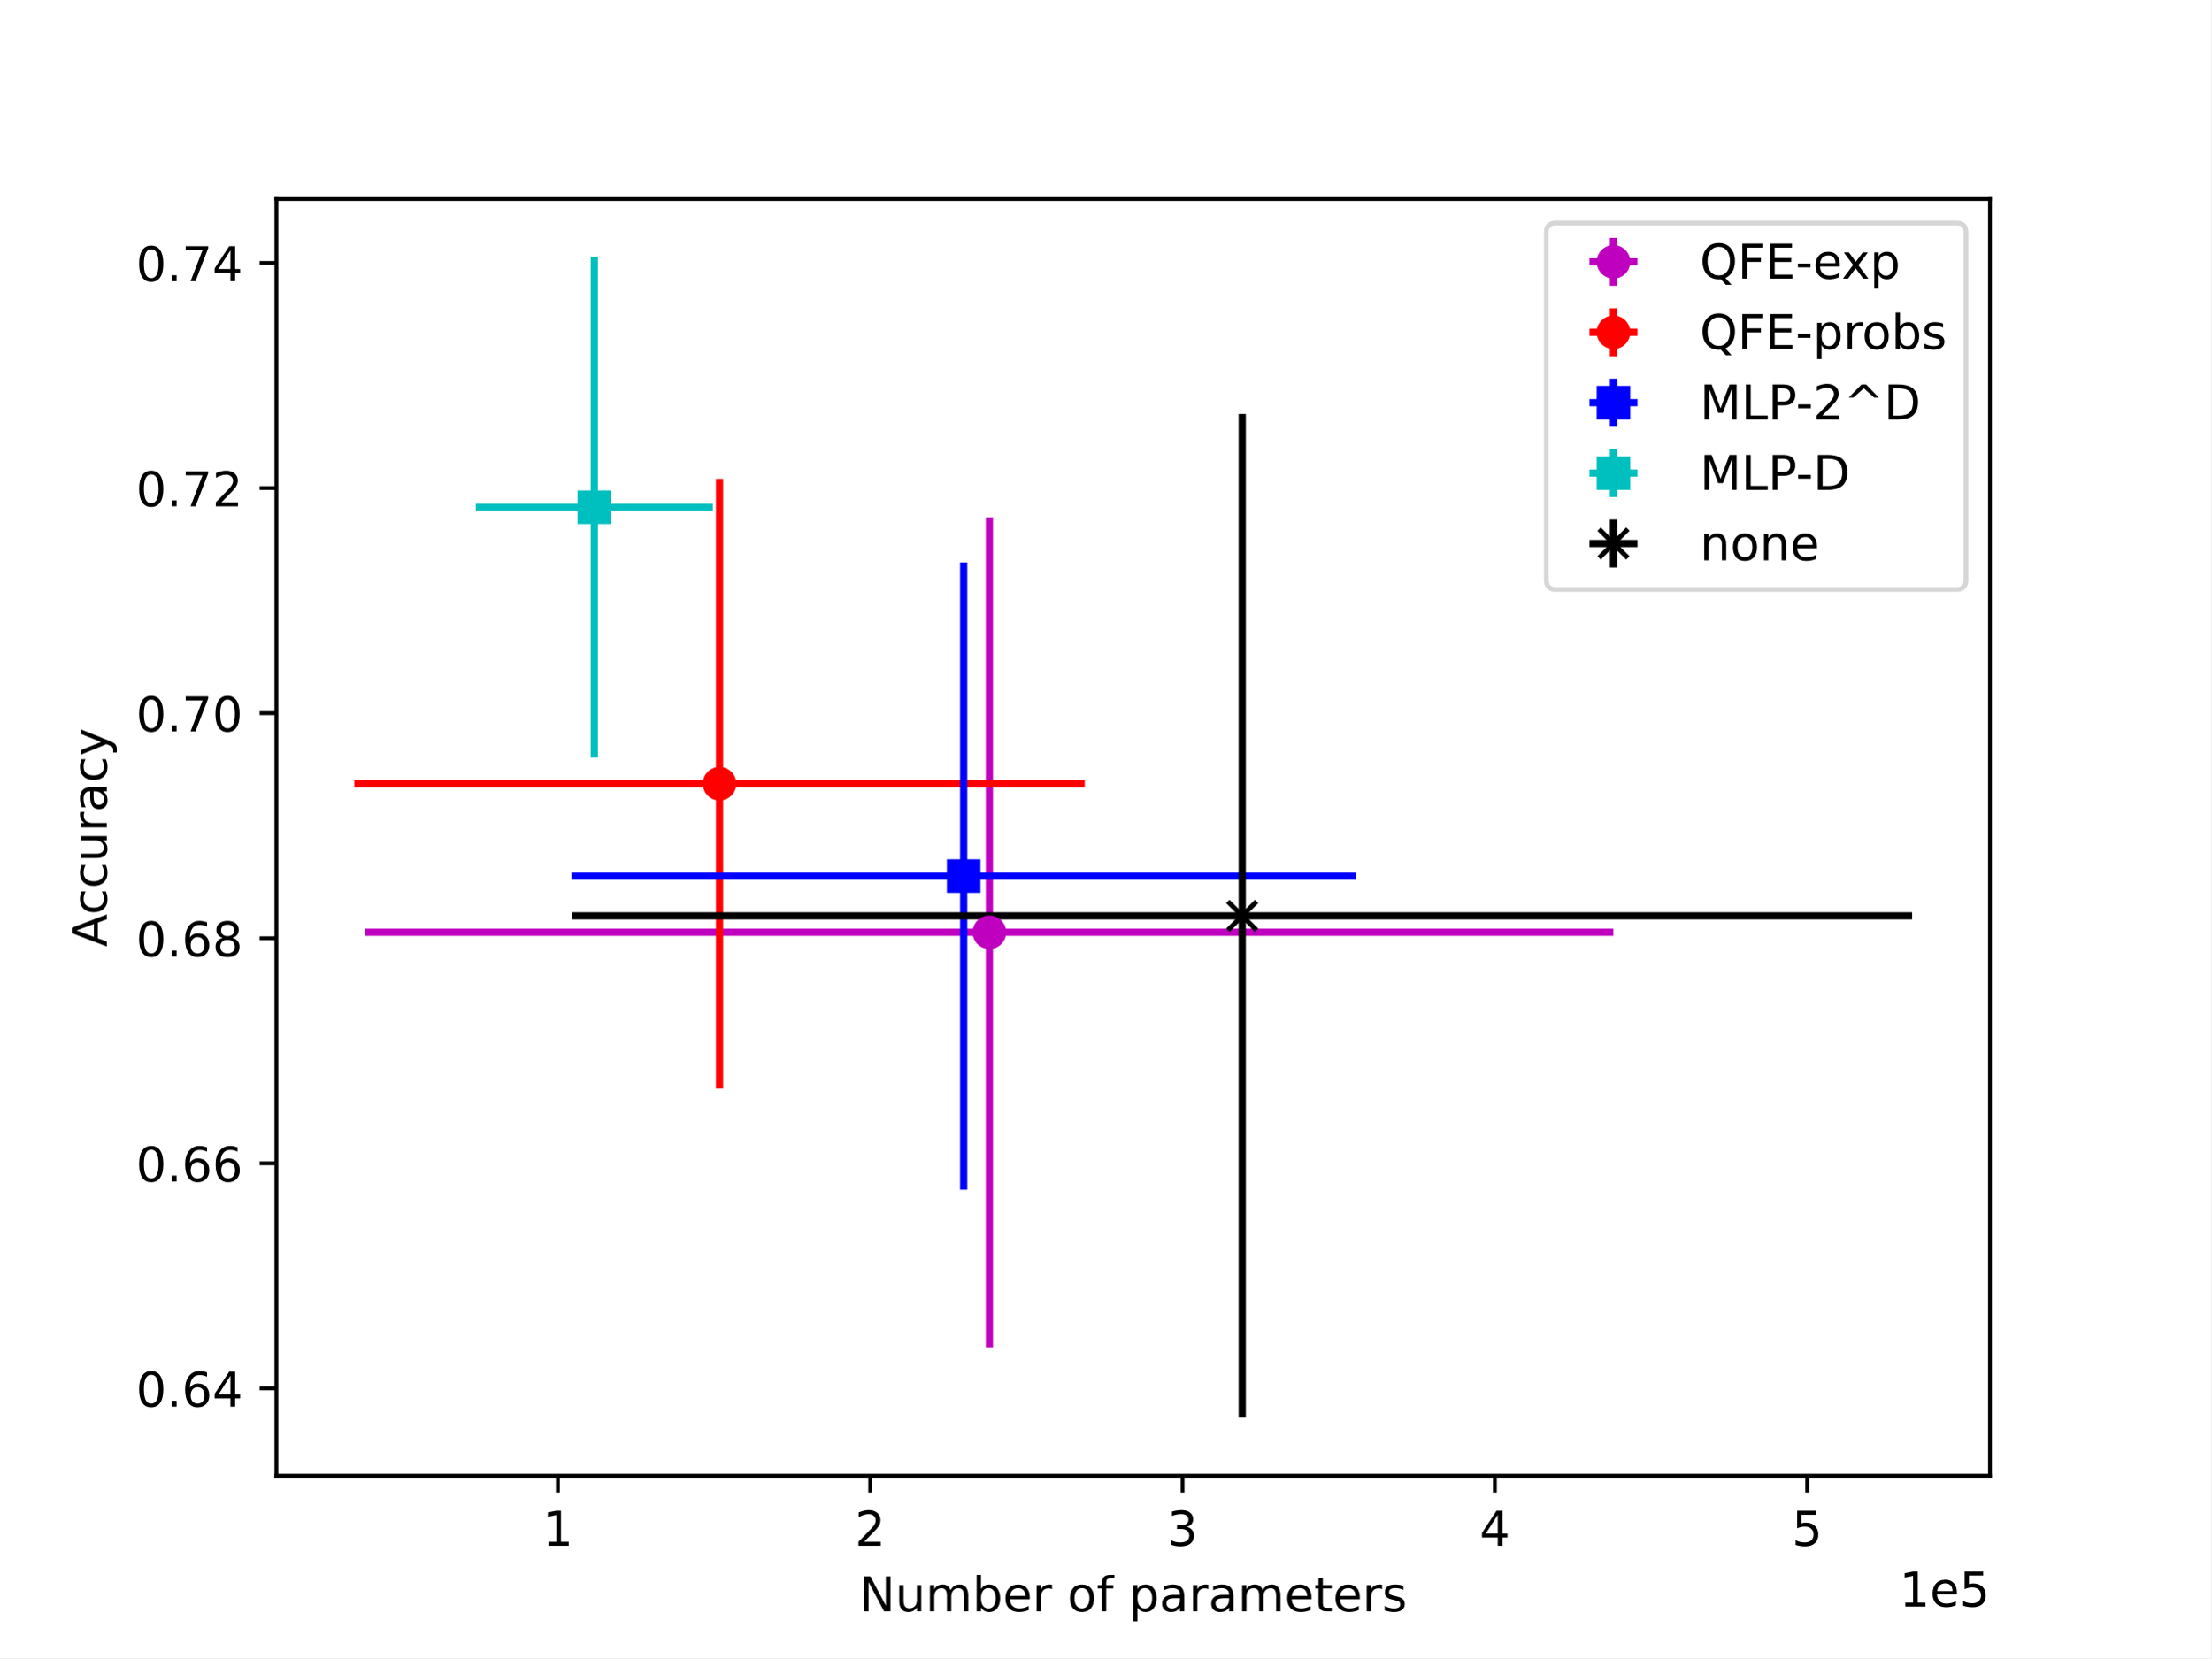
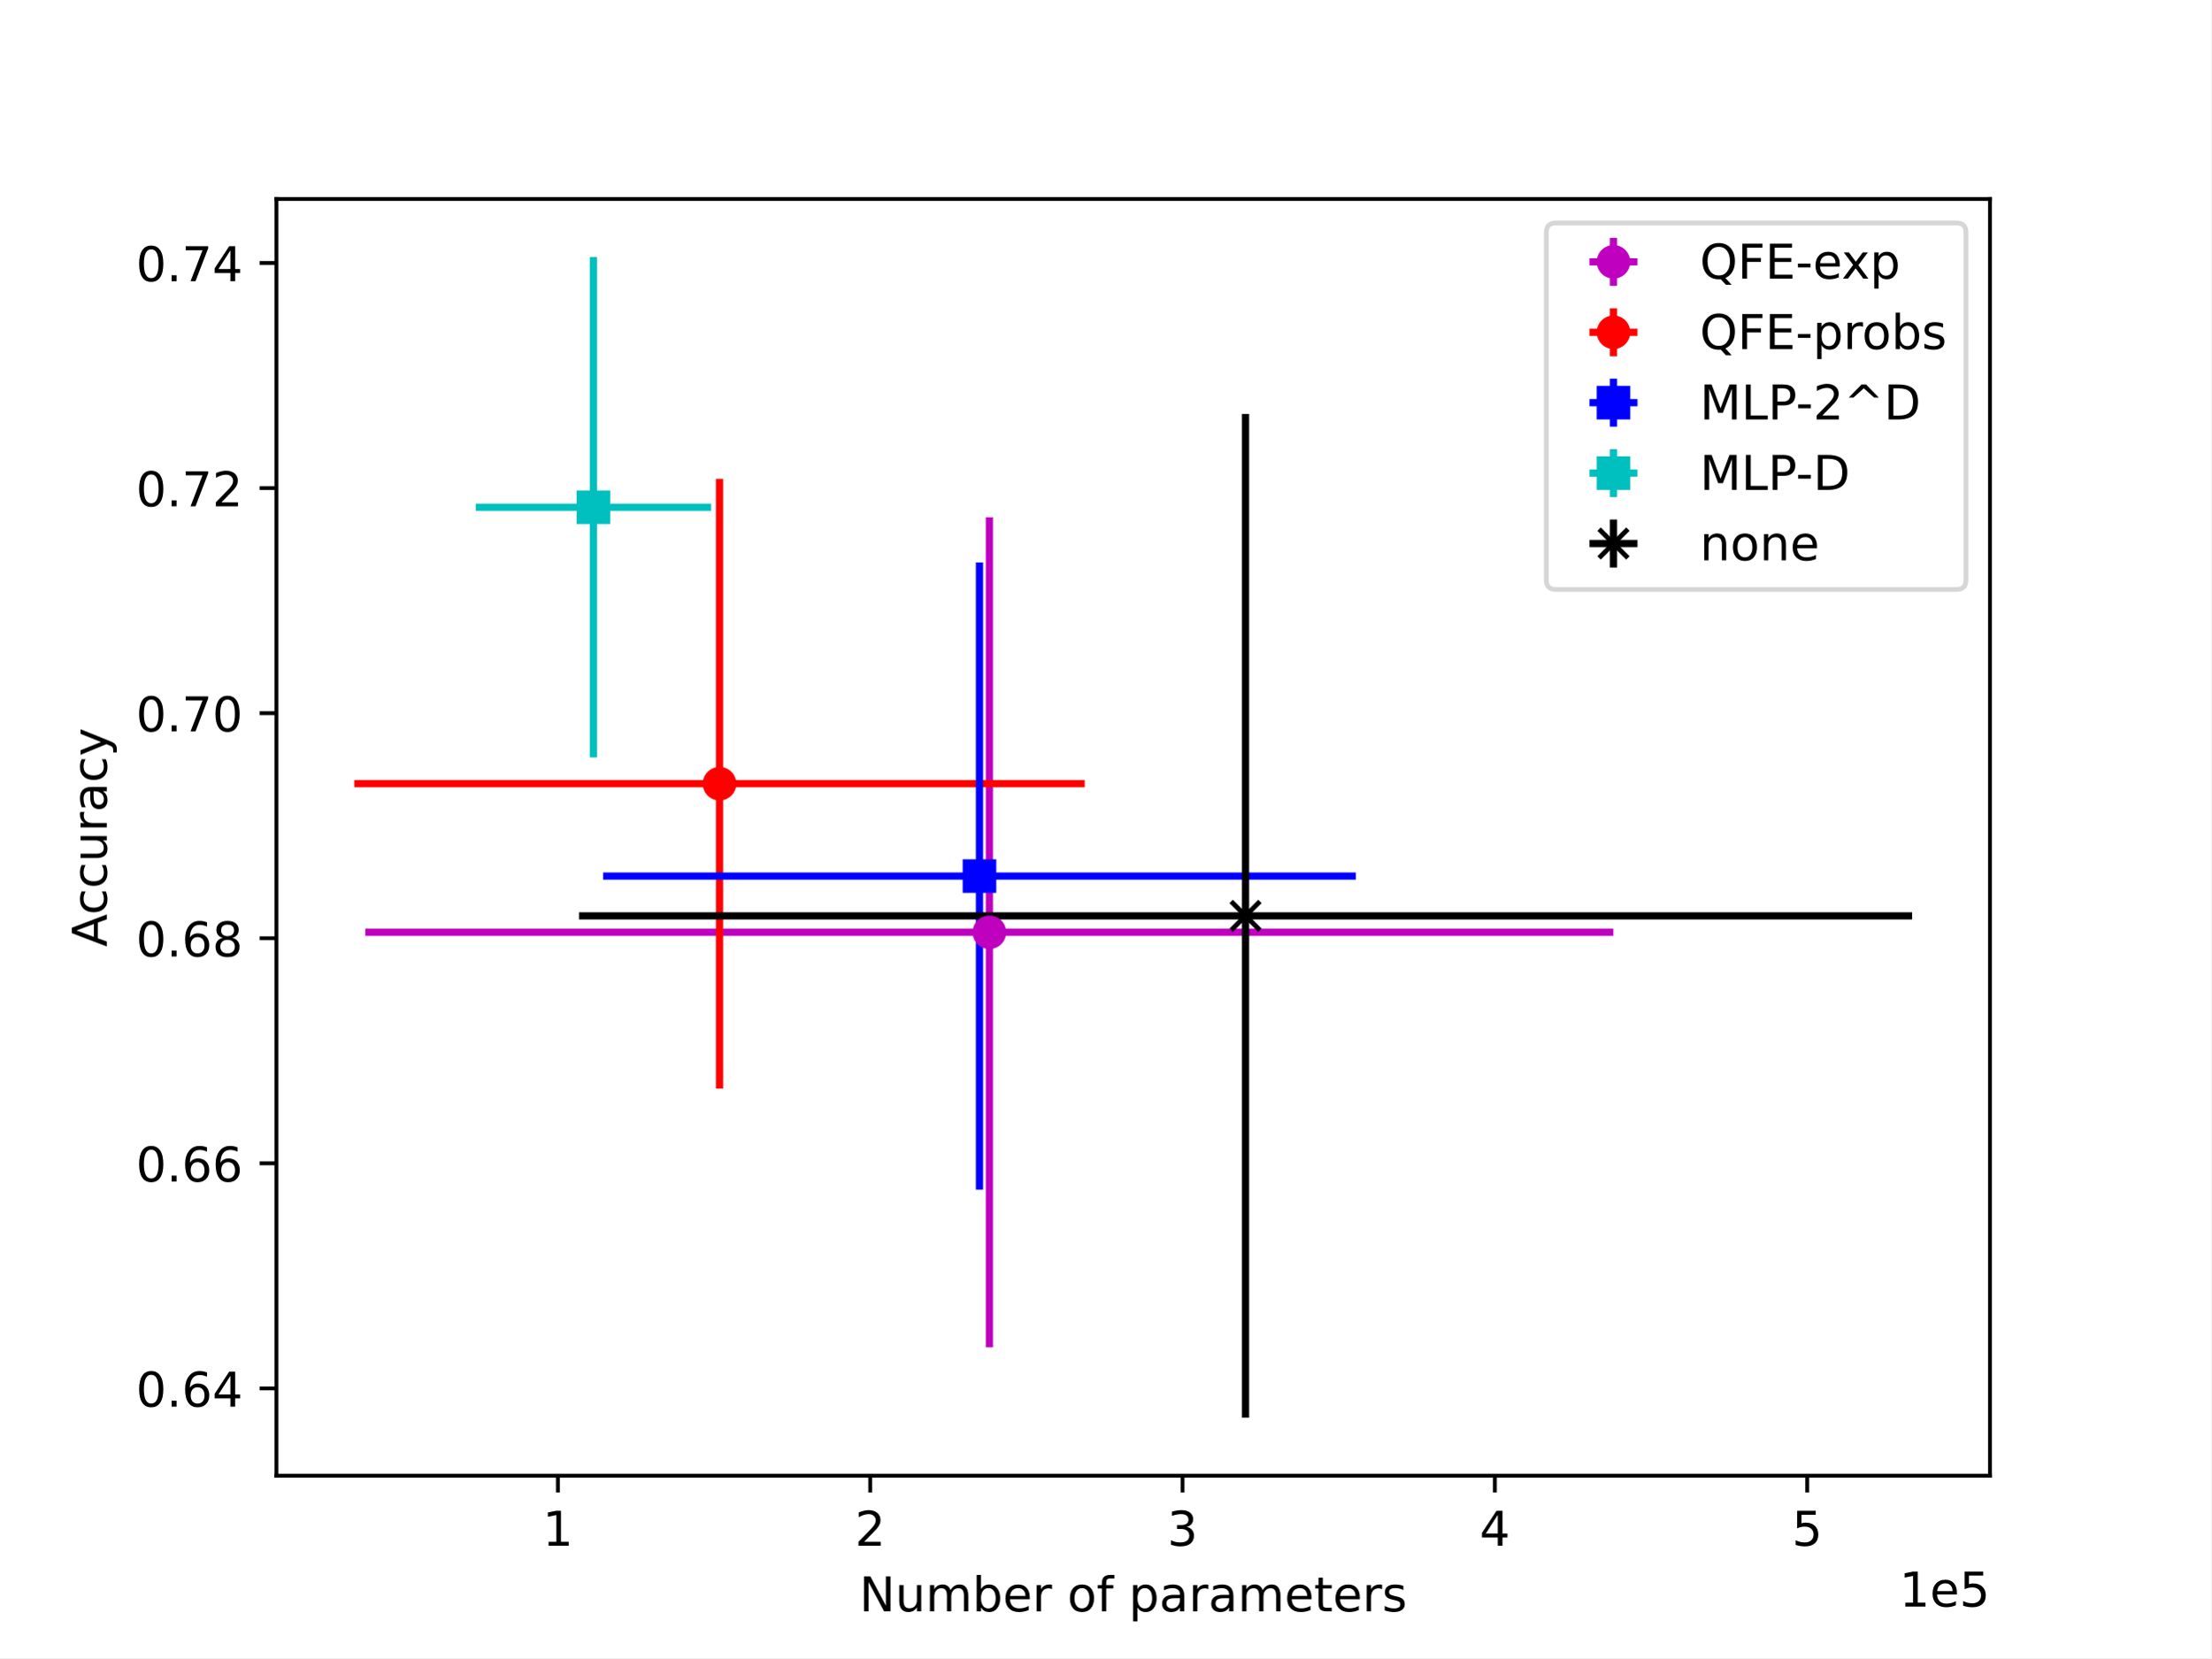
<svg xmlns="http://www.w3.org/2000/svg" xmlns:xlink="http://www.w3.org/1999/xlink" width="460.8pt" height="345.6pt" viewBox="0 0 460.8 345.6" version="1.1">
  <defs>
    <style type="text/css">*{stroke-linejoin: round; stroke-linecap: butt}</style>
  </defs>
  <g id="figure_1">
    <g id="patch_1">
      <path d="M 0 345.6  L 460.8 345.6  L 460.8 0  L 0 0  z " style="fill: #ffffff" />
    </g>
    <g id="axes_1">
      <g id="patch_2">
        <path d="M 57.6 307.584  L 414.72 307.584  L 414.72 41.472  L 57.6 41.472  z " style="fill: #ffffff" />
      </g>
      <g id="matplotlib.axis_1">
        <g id="xtick_1">
          <g id="line2d_1">
            <defs>
-               <path id="m4703f2e3be" d="M 0 0  L 0 3.5  " style="stroke: #000000; stroke-width: 0.8" />
-             </defs>
-             <g>
-               <use xlink:href="#m4703f2e3be" x="116.259" y="307.584" style="stroke: #000000; stroke-width: 0.8" />
+               <path id="m42ebc5bf3b" d="M 0 0  L 0 3.5  " style="stroke: #000000; stroke-width: 0.8" />
+             </defs>
+             <g>
+               <use xlink:href="#m42ebc5bf3b" x="116.259" y="307.584" style="stroke: #000000; stroke-width: 0.8" />
            </g>
          </g>
          <g id="text_1">
            <g transform="translate(113.0782 322.1824) scale(0.1 -0.1)">
              <defs>
                <path id="DejaVuSans-31" d="M 794 531  L 1825 531  L 1825 4091  L 703 3866  L 703 4441  L 1819 4666  L 2450 4666  L 2450 531  L 3481 531  L 3481 0  L 794 0  L 794 531  z " transform="scale(0.015625)" />
              </defs>
              <use xlink:href="#DejaVuSans-31" />
            </g>
          </g>
        </g>
        <g id="xtick_2">
          <g id="line2d_2">
            <g>
-               <use xlink:href="#m4703f2e3be" x="181.353" y="307.584" style="stroke: #000000; stroke-width: 0.8" />
+               <use xlink:href="#m42ebc5bf3b" x="181.353" y="307.584" style="stroke: #000000; stroke-width: 0.8" />
            </g>
          </g>
          <g id="text_2">
            <g transform="translate(178.1717 322.1824) scale(0.1 -0.1)">
              <defs>
                <path id="DejaVuSans-32" d="M 1228 531  L 3431 531  L 3431 0  L 469 0  L 469 531  Q 828 903 1448 1529  Q 2069 2156 2228 2338  Q 2531 2678 2651 2914  Q 2772 3150 2772 3378  Q 2772 3750 2511 3984  Q 2250 4219 1831 4219  Q 1534 4219 1204 4116  Q 875 4013 500 3803  L 500 4441  Q 881 4594 1212 4672  Q 1544 4750 1819 4750  Q 2544 4750 2975 4387  Q 3406 4025 3406 3419  Q 3406 3131 3298 2873  Q 3191 2616 2906 2266  Q 2828 2175 2409 1742  Q 1991 1309 1228 531  z " transform="scale(0.015625)" />
              </defs>
              <use xlink:href="#DejaVuSans-32" />
            </g>
          </g>
        </g>
        <g id="xtick_3">
          <g id="line2d_3">
            <g>
-               <use xlink:href="#m4703f2e3be" x="246.446" y="307.584" style="stroke: #000000; stroke-width: 0.8" />
+               <use xlink:href="#m42ebc5bf3b" x="246.446" y="307.584" style="stroke: #000000; stroke-width: 0.8" />
            </g>
          </g>
          <g id="text_3">
            <g transform="translate(243.2651 322.1824) scale(0.1 -0.1)">
              <defs>
                <path id="DejaVuSans-33" d="M 2597 2516  Q 3050 2419 3304 2112  Q 3559 1806 3559 1356  Q 3559 666 3084 287  Q 2609 -91 1734 -91  Q 1441 -91 1130 -33  Q 819 25 488 141  L 488 750  Q 750 597 1062 519  Q 1375 441 1716 441  Q 2309 441 2620 675  Q 2931 909 2931 1356  Q 2931 1769 2642 2001  Q 2353 2234 1838 2234  L 1294 2234  L 1294 2753  L 1863 2753  Q 2328 2753 2575 2939  Q 2822 3125 2822 3475  Q 2822 3834 2567 4026  Q 2313 4219 1838 4219  Q 1578 4219 1281 4162  Q 984 4106 628 3988  L 628 4550  Q 988 4650 1302 4700  Q 1616 4750 1894 4750  Q 2613 4750 3031 4423  Q 3450 4097 3450 3541  Q 3450 3153 3228 2886  Q 3006 2619 2597 2516  z " transform="scale(0.015625)" />
              </defs>
              <use xlink:href="#DejaVuSans-33" />
            </g>
          </g>
        </g>
        <g id="xtick_4">
          <g id="line2d_4">
            <g>
-               <use xlink:href="#m4703f2e3be" x="311.54" y="307.584" style="stroke: #000000; stroke-width: 0.8" />
+               <use xlink:href="#m42ebc5bf3b" x="311.54" y="307.584" style="stroke: #000000; stroke-width: 0.8" />
            </g>
          </g>
          <g id="text_4">
            <g transform="translate(308.3586 322.1824) scale(0.1 -0.1)">
              <defs>
                <path id="DejaVuSans-34" d="M 2419 4116  L 825 1625  L 2419 1625  L 2419 4116  z M 2253 4666  L 3047 4666  L 3047 1625  L 3713 1625  L 3713 1100  L 3047 1100  L 3047 0  L 2419 0  L 2419 1100  L 313 1100  L 313 1709  L 2253 4666  z " transform="scale(0.015625)" />
              </defs>
              <use xlink:href="#DejaVuSans-34" />
            </g>
          </g>
        </g>
        <g id="xtick_5">
          <g id="line2d_5">
            <g>
-               <use xlink:href="#m4703f2e3be" x="376.633" y="307.584" style="stroke: #000000; stroke-width: 0.8" />
+               <use xlink:href="#m42ebc5bf3b" x="376.633" y="307.584" style="stroke: #000000; stroke-width: 0.8" />
            </g>
          </g>
          <g id="text_5">
            <g transform="translate(373.4521 322.1824) scale(0.1 -0.1)">
              <defs>
                <path id="DejaVuSans-35" d="M 691 4666  L 3169 4666  L 3169 4134  L 1269 4134  L 1269 2991  Q 1406 3038 1543 3061  Q 1681 3084 1819 3084  Q 2600 3084 3056 2656  Q 3513 2228 3513 1497  Q 3513 744 3044 326  Q 2575 -91 1722 -91  Q 1428 -91 1123 -41  Q 819 9 494 109  L 494 744  Q 775 591 1075 516  Q 1375 441 1709 441  Q 2250 441 2565 725  Q 2881 1009 2881 1497  Q 2881 1984 2565 2268  Q 2250 2553 1709 2553  Q 1456 2553 1204 2497  Q 953 2441 691 2322  L 691 4666  z " transform="scale(0.015625)" />
              </defs>
              <use xlink:href="#DejaVuSans-35" />
            </g>
          </g>
        </g>
        <g id="text_6">
          <g transform="translate(179.0748 335.8606) scale(0.1 -0.1)">
            <defs>
              <path id="DejaVuSans-4e" d="M 628 4666  L 1478 4666  L 3547 763  L 3547 4666  L 4159 4666  L 4159 0  L 3309 0  L 1241 3903  L 1241 0  L 628 0  L 628 4666  z " transform="scale(0.015625)" />
              <path id="DejaVuSans-75" d="M 544 1381  L 544 3500  L 1119 3500  L 1119 1403  Q 1119 906 1312 657  Q 1506 409 1894 409  Q 2359 409 2629 706  Q 2900 1003 2900 1516  L 2900 3500  L 3475 3500  L 3475 0  L 2900 0  L 2900 538  Q 2691 219 2414 64  Q 2138 -91 1772 -91  Q 1169 -91 856 284  Q 544 659 544 1381  z M 1991 3584  L 1991 3584  z " transform="scale(0.015625)" />
              <path id="DejaVuSans-6d" d="M 3328 2828  Q 3544 3216 3844 3400  Q 4144 3584 4550 3584  Q 5097 3584 5394 3201  Q 5691 2819 5691 2113  L 5691 0  L 5113 0  L 5113 2094  Q 5113 2597 4934 2840  Q 4756 3084 4391 3084  Q 3944 3084 3684 2787  Q 3425 2491 3425 1978  L 3425 0  L 2847 0  L 2847 2094  Q 2847 2600 2669 2842  Q 2491 3084 2119 3084  Q 1678 3084 1418 2786  Q 1159 2488 1159 1978  L 1159 0  L 581 0  L 581 3500  L 1159 3500  L 1159 2956  Q 1356 3278 1631 3431  Q 1906 3584 2284 3584  Q 2666 3584 2933 3390  Q 3200 3197 3328 2828  z " transform="scale(0.015625)" />
              <path id="DejaVuSans-62" d="M 3116 1747  Q 3116 2381 2855 2742  Q 2594 3103 2138 3103  Q 1681 3103 1420 2742  Q 1159 2381 1159 1747  Q 1159 1113 1420 752  Q 1681 391 2138 391  Q 2594 391 2855 752  Q 3116 1113 3116 1747  z M 1159 2969  Q 1341 3281 1617 3432  Q 1894 3584 2278 3584  Q 2916 3584 3314 3078  Q 3713 2572 3713 1747  Q 3713 922 3314 415  Q 2916 -91 2278 -91  Q 1894 -91 1617 61  Q 1341 213 1159 525  L 1159 0  L 581 0  L 581 4863  L 1159 4863  L 1159 2969  z " transform="scale(0.015625)" />
              <path id="DejaVuSans-65" d="M 3597 1894  L 3597 1613  L 953 1613  Q 991 1019 1311 708  Q 1631 397 2203 397  Q 2534 397 2845 478  Q 3156 559 3463 722  L 3463 178  Q 3153 47 2828 -22  Q 2503 -91 2169 -91  Q 1331 -91 842 396  Q 353 884 353 1716  Q 353 2575 817 3079  Q 1281 3584 2069 3584  Q 2775 3584 3186 3129  Q 3597 2675 3597 1894  z M 3022 2063  Q 3016 2534 2758 2815  Q 2500 3097 2075 3097  Q 1594 3097 1305 2825  Q 1016 2553 972 2059  L 3022 2063  z " transform="scale(0.015625)" />
              <path id="DejaVuSans-72" d="M 2631 2963  Q 2534 3019 2420 3045  Q 2306 3072 2169 3072  Q 1681 3072 1420 2755  Q 1159 2438 1159 1844  L 1159 0  L 581 0  L 581 3500  L 1159 3500  L 1159 2956  Q 1341 3275 1631 3429  Q 1922 3584 2338 3584  Q 2397 3584 2469 3576  Q 2541 3569 2628 3553  L 2631 2963  z " transform="scale(0.015625)" />
              <path id="DejaVuSans-20" transform="scale(0.015625)" />
              <path id="DejaVuSans-6f" d="M 1959 3097  Q 1497 3097 1228 2736  Q 959 2375 959 1747  Q 959 1119 1226 758  Q 1494 397 1959 397  Q 2419 397 2687 759  Q 2956 1122 2956 1747  Q 2956 2369 2687 2733  Q 2419 3097 1959 3097  z M 1959 3584  Q 2709 3584 3137 3096  Q 3566 2609 3566 1747  Q 3566 888 3137 398  Q 2709 -91 1959 -91  Q 1206 -91 779 398  Q 353 888 353 1747  Q 353 2609 779 3096  Q 1206 3584 1959 3584  z " transform="scale(0.015625)" />
              <path id="DejaVuSans-66" d="M 2375 4863  L 2375 4384  L 1825 4384  Q 1516 4384 1395 4259  Q 1275 4134 1275 3809  L 1275 3500  L 2222 3500  L 2222 3053  L 1275 3053  L 1275 0  L 697 0  L 697 3053  L 147 3053  L 147 3500  L 697 3500  L 697 3744  Q 697 4328 969 4595  Q 1241 4863 1831 4863  L 2375 4863  z " transform="scale(0.015625)" />
              <path id="DejaVuSans-70" d="M 1159 525  L 1159 -1331  L 581 -1331  L 581 3500  L 1159 3500  L 1159 2969  Q 1341 3281 1617 3432  Q 1894 3584 2278 3584  Q 2916 3584 3314 3078  Q 3713 2572 3713 1747  Q 3713 922 3314 415  Q 2916 -91 2278 -91  Q 1894 -91 1617 61  Q 1341 213 1159 525  z M 3116 1747  Q 3116 2381 2855 2742  Q 2594 3103 2138 3103  Q 1681 3103 1420 2742  Q 1159 2381 1159 1747  Q 1159 1113 1420 752  Q 1681 391 2138 391  Q 2594 391 2855 752  Q 3116 1113 3116 1747  z " transform="scale(0.015625)" />
              <path id="DejaVuSans-61" d="M 2194 1759  Q 1497 1759 1228 1600  Q 959 1441 959 1056  Q 959 750 1161 570  Q 1363 391 1709 391  Q 2188 391 2477 730  Q 2766 1069 2766 1631  L 2766 1759  L 2194 1759  z M 3341 1997  L 3341 0  L 2766 0  L 2766 531  Q 2569 213 2275 61  Q 1981 -91 1556 -91  Q 1019 -91 701 211  Q 384 513 384 1019  Q 384 1609 779 1909  Q 1175 2209 1959 2209  L 2766 2209  L 2766 2266  Q 2766 2663 2505 2880  Q 2244 3097 1772 3097  Q 1472 3097 1187 3025  Q 903 2953 641 2809  L 641 3341  Q 956 3463 1253 3523  Q 1550 3584 1831 3584  Q 2591 3584 2966 3190  Q 3341 2797 3341 1997  z " transform="scale(0.015625)" />
              <path id="DejaVuSans-74" d="M 1172 4494  L 1172 3500  L 2356 3500  L 2356 3053  L 1172 3053  L 1172 1153  Q 1172 725 1289 603  Q 1406 481 1766 481  L 2356 481  L 2356 0  L 1766 0  Q 1100 0 847 248  Q 594 497 594 1153  L 594 3053  L 172 3053  L 172 3500  L 594 3500  L 594 4494  L 1172 4494  z " transform="scale(0.015625)" />
              <path id="DejaVuSans-73" d="M 2834 3397  L 2834 2853  Q 2591 2978 2328 3040  Q 2066 3103 1784 3103  Q 1356 3103 1142 2972  Q 928 2841 928 2578  Q 928 2378 1081 2264  Q 1234 2150 1697 2047  L 1894 2003  Q 2506 1872 2764 1633  Q 3022 1394 3022 966  Q 3022 478 2636 193  Q 2250 -91 1575 -91  Q 1294 -91 989 -36  Q 684 19 347 128  L 347 722  Q 666 556 975 473  Q 1284 391 1588 391  Q 1994 391 2212 530  Q 2431 669 2431 922  Q 2431 1156 2273 1281  Q 2116 1406 1581 1522  L 1381 1569  Q 847 1681 609 1914  Q 372 2147 372 2553  Q 372 3047 722 3315  Q 1072 3584 1716 3584  Q 2034 3584 2315 3537  Q 2597 3491 2834 3397  z " transform="scale(0.015625)" />
            </defs>
            <use xlink:href="#DejaVuSans-4e" />
            <use xlink:href="#DejaVuSans-75" x="74.805" />
            <use xlink:href="#DejaVuSans-6d" x="138.184" />
            <use xlink:href="#DejaVuSans-62" x="235.596" />
            <use xlink:href="#DejaVuSans-65" x="299.072" />
            <use xlink:href="#DejaVuSans-72" x="360.596" />
            <use xlink:href="#DejaVuSans-20" x="401.709" />
            <use xlink:href="#DejaVuSans-6f" x="433.496" />
            <use xlink:href="#DejaVuSans-66" x="494.678" />
            <use xlink:href="#DejaVuSans-20" x="529.883" />
            <use xlink:href="#DejaVuSans-70" x="561.67" />
            <use xlink:href="#DejaVuSans-61" x="625.146" />
            <use xlink:href="#DejaVuSans-72" x="686.426" />
            <use xlink:href="#DejaVuSans-61" x="727.539" />
            <use xlink:href="#DejaVuSans-6d" x="788.818" />
            <use xlink:href="#DejaVuSans-65" x="886.23" />
            <use xlink:href="#DejaVuSans-74" x="947.754" />
            <use xlink:href="#DejaVuSans-65" x="986.963" />
            <use xlink:href="#DejaVuSans-72" x="1048.486" />
            <use xlink:href="#DejaVuSans-73" x="1089.6" />
          </g>
        </g>
        <g id="text_7">
          <g transform="translate(395.8419 334.8606) scale(0.1 -0.1)">
            <use xlink:href="#DejaVuSans-31" />
            <use xlink:href="#DejaVuSans-65" x="63.623" />
            <use xlink:href="#DejaVuSans-35" x="125.146" />
          </g>
        </g>
      </g>
      <g id="matplotlib.axis_2">
        <g id="ytick_1">
          <g id="line2d_6">
            <defs>
-               <path id="m5afd776a95" d="M 0 0  L -3.5 0  " style="stroke: #000000; stroke-width: 0.8" />
-             </defs>
-             <g>
-               <use xlink:href="#m5afd776a95" x="57.6" y="289.392" style="stroke: #000000; stroke-width: 0.8" />
+               <path id="m86d938b942" d="M 0 0  L -3.5 0  " style="stroke: #000000; stroke-width: 0.8" />
+             </defs>
+             <g>
+               <use xlink:href="#m86d938b942" x="57.6" y="289.392" style="stroke: #000000; stroke-width: 0.8" />
            </g>
          </g>
          <g id="text_8">
            <g transform="translate(28.33438 293.1916) scale(0.1 -0.1)">
              <defs>
                <path id="DejaVuSans-30" d="M 2034 4250  Q 1547 4250 1301 3770  Q 1056 3291 1056 2328  Q 1056 1369 1301 889  Q 1547 409 2034 409  Q 2525 409 2770 889  Q 3016 1369 3016 2328  Q 3016 3291 2770 3770  Q 2525 4250 2034 4250  z M 2034 4750  Q 2819 4750 3233 4129  Q 3647 3509 3647 2328  Q 3647 1150 3233 529  Q 2819 -91 2034 -91  Q 1250 -91 836 529  Q 422 1150 422 2328  Q 422 3509 836 4129  Q 1250 4750 2034 4750  z " transform="scale(0.015625)" />
                <path id="DejaVuSans-2e" d="M 684 794  L 1344 794  L 1344 0  L 684 0  L 684 794  z " transform="scale(0.015625)" />
                <path id="DejaVuSans-36" d="M 2113 2584  Q 1688 2584 1439 2293  Q 1191 2003 1191 1497  Q 1191 994 1439 701  Q 1688 409 2113 409  Q 2538 409 2786 701  Q 3034 994 3034 1497  Q 3034 2003 2786 2293  Q 2538 2584 2113 2584  z M 3366 4563  L 3366 3988  Q 3128 4100 2886 4159  Q 2644 4219 2406 4219  Q 1781 4219 1451 3797  Q 1122 3375 1075 2522  Q 1259 2794 1537 2939  Q 1816 3084 2150 3084  Q 2853 3084 3261 2657  Q 3669 2231 3669 1497  Q 3669 778 3244 343  Q 2819 -91 2113 -91  Q 1303 -91 875 529  Q 447 1150 447 2328  Q 447 3434 972 4092  Q 1497 4750 2381 4750  Q 2619 4750 2861 4703  Q 3103 4656 3366 4563  z " transform="scale(0.015625)" />
              </defs>
              <use xlink:href="#DejaVuSans-30" />
              <use xlink:href="#DejaVuSans-2e" x="63.623" />
              <use xlink:href="#DejaVuSans-36" x="95.41" />
              <use xlink:href="#DejaVuSans-34" x="159.033" />
            </g>
          </g>
        </g>
        <g id="ytick_2">
          <g id="line2d_7">
            <g>
-               <use xlink:href="#m5afd776a95" x="57.6" y="242.475" style="stroke: #000000; stroke-width: 0.8" />
+               <use xlink:href="#m86d938b942" x="57.6" y="242.475" style="stroke: #000000; stroke-width: 0.8" />
            </g>
          </g>
          <g id="text_9">
            <g transform="translate(28.33438 246.2746) scale(0.1 -0.1)">
              <use xlink:href="#DejaVuSans-30" />
              <use xlink:href="#DejaVuSans-2e" x="63.623" />
              <use xlink:href="#DejaVuSans-36" x="95.41" />
              <use xlink:href="#DejaVuSans-36" x="159.033" />
            </g>
          </g>
        </g>
        <g id="ytick_3">
          <g id="line2d_8">
            <g>
-               <use xlink:href="#m5afd776a95" x="57.6" y="195.558" style="stroke: #000000; stroke-width: 0.8" />
+               <use xlink:href="#m86d938b942" x="57.6" y="195.558" style="stroke: #000000; stroke-width: 0.8" />
            </g>
          </g>
          <g id="text_10">
            <g transform="translate(28.33438 199.3577) scale(0.1 -0.1)">
              <defs>
                <path id="DejaVuSans-38" d="M 2034 2216  Q 1584 2216 1326 1975  Q 1069 1734 1069 1313  Q 1069 891 1326 650  Q 1584 409 2034 409  Q 2484 409 2743 651  Q 3003 894 3003 1313  Q 3003 1734 2745 1975  Q 2488 2216 2034 2216  z M 1403 2484  Q 997 2584 770 2862  Q 544 3141 544 3541  Q 544 4100 942 4425  Q 1341 4750 2034 4750  Q 2731 4750 3128 4425  Q 3525 4100 3525 3541  Q 3525 3141 3298 2862  Q 3072 2584 2669 2484  Q 3125 2378 3379 2068  Q 3634 1759 3634 1313  Q 3634 634 3220 271  Q 2806 -91 2034 -91  Q 1263 -91 848 271  Q 434 634 434 1313  Q 434 1759 690 2068  Q 947 2378 1403 2484  z M 1172 3481  Q 1172 3119 1398 2916  Q 1625 2713 2034 2713  Q 2441 2713 2670 2916  Q 2900 3119 2900 3481  Q 2900 3844 2670 4047  Q 2441 4250 2034 4250  Q 1625 4250 1398 4047  Q 1172 3844 1172 3481  z " transform="scale(0.015625)" />
              </defs>
              <use xlink:href="#DejaVuSans-30" />
              <use xlink:href="#DejaVuSans-2e" x="63.623" />
              <use xlink:href="#DejaVuSans-36" x="95.41" />
              <use xlink:href="#DejaVuSans-38" x="159.033" />
            </g>
          </g>
        </g>
        <g id="ytick_4">
          <g id="line2d_9">
            <g>
-               <use xlink:href="#m5afd776a95" x="57.6" y="148.642" style="stroke: #000000; stroke-width: 0.8" />
+               <use xlink:href="#m86d938b942" x="57.6" y="148.642" style="stroke: #000000; stroke-width: 0.8" />
            </g>
          </g>
          <g id="text_11">
            <g transform="translate(28.33438 152.4407) scale(0.1 -0.1)">
              <defs>
                <path id="DejaVuSans-37" d="M 525 4666  L 3525 4666  L 3525 4397  L 1831 0  L 1172 0  L 2766 4134  L 525 4134  L 525 4666  z " transform="scale(0.015625)" />
              </defs>
              <use xlink:href="#DejaVuSans-30" />
              <use xlink:href="#DejaVuSans-2e" x="63.623" />
              <use xlink:href="#DejaVuSans-37" x="95.41" />
              <use xlink:href="#DejaVuSans-30" x="159.033" />
            </g>
          </g>
        </g>
        <g id="ytick_5">
          <g id="line2d_10">
            <g>
-               <use xlink:href="#m5afd776a95" x="57.6" y="101.725" style="stroke: #000000; stroke-width: 0.8" />
+               <use xlink:href="#m86d938b942" x="57.6" y="101.725" style="stroke: #000000; stroke-width: 0.8" />
            </g>
          </g>
          <g id="text_12">
            <g transform="translate(28.33438 105.5238) scale(0.1 -0.1)">
              <use xlink:href="#DejaVuSans-30" />
              <use xlink:href="#DejaVuSans-2e" x="63.623" />
              <use xlink:href="#DejaVuSans-37" x="95.41" />
              <use xlink:href="#DejaVuSans-32" x="159.033" />
            </g>
          </g>
        </g>
        <g id="ytick_6">
          <g id="line2d_11">
            <g>
-               <use xlink:href="#m5afd776a95" x="57.6" y="54.808" style="stroke: #000000; stroke-width: 0.8" />
+               <use xlink:href="#m86d938b942" x="57.6" y="54.808" style="stroke: #000000; stroke-width: 0.8" />
            </g>
          </g>
          <g id="text_13">
            <g transform="translate(28.33438 58.60681) scale(0.1 -0.1)">
              <use xlink:href="#DejaVuSans-30" />
              <use xlink:href="#DejaVuSans-2e" x="63.623" />
              <use xlink:href="#DejaVuSans-37" x="95.41" />
              <use xlink:href="#DejaVuSans-34" x="159.033" />
            </g>
          </g>
        </g>
        <g id="text_14">
          <g transform="translate(22.25469 197.3561) rotate(-90) scale(0.1 -0.1)">
            <defs>
              <path id="DejaVuSans-41" d="M 2188 4044  L 1331 1722  L 3047 1722  L 2188 4044  z M 1831 4666  L 2547 4666  L 4325 0  L 3669 0  L 3244 1197  L 1141 1197  L 716 0  L 50 0  L 1831 4666  z " transform="scale(0.015625)" />
              <path id="DejaVuSans-63" d="M 3122 3366  L 3122 2828  Q 2878 2963 2633 3030  Q 2388 3097 2138 3097  Q 1578 3097 1268 2742  Q 959 2388 959 1747  Q 959 1106 1268 751  Q 1578 397 2138 397  Q 2388 397 2633 464  Q 2878 531 3122 666  L 3122 134  Q 2881 22 2623 -34  Q 2366 -91 2075 -91  Q 1284 -91 818 406  Q 353 903 353 1747  Q 353 2603 823 3093  Q 1294 3584 2113 3584  Q 2378 3584 2631 3529  Q 2884 3475 3122 3366  z " transform="scale(0.015625)" />
              <path id="DejaVuSans-79" d="M 2059 -325  Q 1816 -950 1584 -1140  Q 1353 -1331 966 -1331  L 506 -1331  L 506 -850  L 844 -850  Q 1081 -850 1212 -737  Q 1344 -625 1503 -206  L 1606 56  L 191 3500  L 800 3500  L 1894 763  L 2988 3500  L 3597 3500  L 2059 -325  z " transform="scale(0.015625)" />
            </defs>
            <use xlink:href="#DejaVuSans-41" />
            <use xlink:href="#DejaVuSans-63" x="66.658" />
            <use xlink:href="#DejaVuSans-63" x="121.639" />
            <use xlink:href="#DejaVuSans-75" x="176.619" />
            <use xlink:href="#DejaVuSans-72" x="239.998" />
            <use xlink:href="#DejaVuSans-61" x="281.111" />
            <use xlink:href="#DejaVuSans-63" x="342.391" />
            <use xlink:href="#DejaVuSans-79" x="397.371" />
          </g>
        </g>
      </g>
      <g id="LineCollection_1">
-         <path d="M 76.138 194.316  L 336.239 194.316  " clip-path="url(#p931a8952c5)" style="fill: none; stroke: #bf00bf; stroke-width: 1.5" />
+         <path d="M 76.138 194.316  L 336.239 194.316  " clip-path="url(#pa4a4895b5c)" style="fill: none; stroke: #bf00bf; stroke-width: 1.5" />
      </g>
      <g id="LineCollection_2">
-         <path d="M 206.189 280.818  L 206.189 107.814  " clip-path="url(#p931a8952c5)" style="fill: none; stroke: #bf00bf; stroke-width: 1.5" />
+         <path d="M 206.189 280.818  L 206.189 107.814  " clip-path="url(#pa4a4895b5c)" style="fill: none; stroke: #bf00bf; stroke-width: 1.5" />
      </g>
      <g id="LineCollection_3">
-         <path d="M 73.833 163.345  L 226.064 163.345  " clip-path="url(#p931a8952c5)" style="fill: none; stroke: #ff0000; stroke-width: 1.5" />
+         <path d="M 73.833 163.345  L 226.064 163.345  " clip-path="url(#pa4a4895b5c)" style="fill: none; stroke: #ff0000; stroke-width: 1.5" />
      </g>
      <g id="LineCollection_4">
-         <path d="M 149.949 226.893  L 149.949 99.797  " clip-path="url(#p931a8952c5)" style="fill: none; stroke: #ff0000; stroke-width: 1.5" />
+         <path d="M 149.949 226.893  L 149.949 99.797  " clip-path="url(#pa4a4895b5c)" style="fill: none; stroke: #ff0000; stroke-width: 1.5" />
      </g>
      <g id="LineCollection_5">
-         <path d="M 119.09 182.598  L 282.567 182.598  " clip-path="url(#p931a8952c5)" style="fill: none; stroke: #0000ff; stroke-width: 1.5" />
+         <path d="M 125.681 182.598  L 282.567 182.598  " clip-path="url(#pa4a4895b5c)" style="fill: none; stroke: #0000ff; stroke-width: 1.5" />
      </g>
      <g id="LineCollection_6">
-         <path d="M 200.828 247.97  L 200.828 117.225  " clip-path="url(#p931a8952c5)" style="fill: none; stroke: #0000ff; stroke-width: 1.5" />
+         <path d="M 204.124 247.97  L 204.124 117.225  " clip-path="url(#pa4a4895b5c)" style="fill: none; stroke: #0000ff; stroke-width: 1.5" />
      </g>
      <g id="LineCollection_7">
-         <path d="M 99.146 105.725  L 148.553 105.725  " clip-path="url(#p931a8952c5)" style="fill: none; stroke: #00bfbf; stroke-width: 1.5" />
+         <path d="M 99.146 105.725  L 148.18 105.725  " clip-path="url(#pa4a4895b5c)" style="fill: none; stroke: #00bfbf; stroke-width: 1.5" />
      </g>
      <g id="LineCollection_8">
-         <path d="M 123.849 157.882  L 123.849 53.568  " clip-path="url(#p931a8952c5)" style="fill: none; stroke: #00bfbf; stroke-width: 1.5" />
+         <path d="M 123.663 157.882  L 123.663 53.568  " clip-path="url(#pa4a4895b5c)" style="fill: none; stroke: #00bfbf; stroke-width: 1.5" />
      </g>
      <g id="LineCollection_9">
-         <path d="M 119.273 190.89  L 398.487 190.89  " clip-path="url(#p931a8952c5)" style="fill: none; stroke: #000000; stroke-width: 1.5" />
+         <path d="M 120.663 190.89  L 398.487 190.89  " clip-path="url(#pa4a4895b5c)" style="fill: none; stroke: #000000; stroke-width: 1.5" />
      </g>
      <g id="LineCollection_10">
-         <path d="M 258.88 295.488  L 258.88 86.292  " clip-path="url(#p931a8952c5)" style="fill: none; stroke: #000000; stroke-width: 1.5" />
+         <path d="M 259.575 295.488  L 259.575 86.292  " clip-path="url(#pa4a4895b5c)" style="fill: none; stroke: #000000; stroke-width: 1.5" />
      </g>
      <g id="line2d_12">
        <defs>
-           <path id="m71d68d135a" d="M 0 3  C 0.796 3 1.559 2.684 2.121 2.121  C 2.684 1.559 3 0.796 3 0  C 3 -0.796 2.684 -1.559 2.121 -2.121  C 1.559 -2.684 0.796 -3 0 -3  C -0.796 -3 -1.559 -2.684 -2.121 -2.121  C -2.684 -1.559 -3 -0.796 -3 0  C -3 0.796 -2.684 1.559 -2.121 2.121  C -1.559 2.684 -0.796 3 0 3  z " style="stroke: #bf00bf" />
+           <path id="m6bd3b4a12e" d="M 0 3  C 0.796 3 1.559 2.684 2.121 2.121  C 2.684 1.559 3 0.796 3 0  C 3 -0.796 2.684 -1.559 2.121 -2.121  C 1.559 -2.684 0.796 -3 0 -3  C -0.796 -3 -1.559 -2.684 -2.121 -2.121  C -2.684 -1.559 -3 -0.796 -3 0  C -3 0.796 -2.684 1.559 -2.121 2.121  C -1.559 2.684 -0.796 3 0 3  z " style="stroke: #bf00bf" />
        </defs>
-         <g clip-path="url(#p931a8952c5)">
-           <use xlink:href="#m71d68d135a" x="206.189" y="194.316" style="fill: #bf00bf; stroke: #bf00bf" />
+         <g clip-path="url(#pa4a4895b5c)">
+           <use xlink:href="#m6bd3b4a12e" x="206.189" y="194.316" style="fill: #bf00bf; stroke: #bf00bf" />
        </g>
      </g>
      <g id="line2d_13">
        <defs>
-           <path id="m8ca51a4315" d="M 0 3  C 0.796 3 1.559 2.684 2.121 2.121  C 2.684 1.559 3 0.796 3 0  C 3 -0.796 2.684 -1.559 2.121 -2.121  C 1.559 -2.684 0.796 -3 0 -3  C -0.796 -3 -1.559 -2.684 -2.121 -2.121  C -2.684 -1.559 -3 -0.796 -3 0  C -3 0.796 -2.684 1.559 -2.121 2.121  C -1.559 2.684 -0.796 3 0 3  z " style="stroke: #ff0000" />
+           <path id="mc989522a4c" d="M 0 3  C 0.796 3 1.559 2.684 2.121 2.121  C 2.684 1.559 3 0.796 3 0  C 3 -0.796 2.684 -1.559 2.121 -2.121  C 1.559 -2.684 0.796 -3 0 -3  C -0.796 -3 -1.559 -2.684 -2.121 -2.121  C -2.684 -1.559 -3 -0.796 -3 0  C -3 0.796 -2.684 1.559 -2.121 2.121  C -1.559 2.684 -0.796 3 0 3  z " style="stroke: #ff0000" />
        </defs>
-         <g clip-path="url(#p931a8952c5)">
-           <use xlink:href="#m8ca51a4315" x="149.949" y="163.345" style="fill: #ff0000; stroke: #ff0000" />
+         <g clip-path="url(#pa4a4895b5c)">
+           <use xlink:href="#mc989522a4c" x="149.949" y="163.345" style="fill: #ff0000; stroke: #ff0000" />
        </g>
      </g>
      <g id="line2d_14">
        <defs>
-           <path id="m9baeaed621" d="M -3 3  L 3 3  L 3 -3  L -3 -3  z " style="stroke: #0000ff; stroke-linejoin: miter" />
+           <path id="mc8f18e5c77" d="M -3 3  L 3 3  L 3 -3  L -3 -3  z " style="stroke: #0000ff; stroke-linejoin: miter" />
        </defs>
-         <g clip-path="url(#p931a8952c5)">
-           <use xlink:href="#m9baeaed621" x="200.828" y="182.598" style="fill: #0000ff; stroke: #0000ff; stroke-linejoin: miter" />
+         <g clip-path="url(#pa4a4895b5c)">
+           <use xlink:href="#mc8f18e5c77" x="204.124" y="182.598" style="fill: #0000ff; stroke: #0000ff; stroke-linejoin: miter" />
        </g>
      </g>
      <g id="line2d_15">
        <defs>
-           <path id="mb90687a488" d="M -3 3  L 3 3  L 3 -3  L -3 -3  z " style="stroke: #00bfbf; stroke-linejoin: miter" />
+           <path id="m0e6d9c8dcb" d="M -3 3  L 3 3  L 3 -3  L -3 -3  z " style="stroke: #00bfbf; stroke-linejoin: miter" />
        </defs>
-         <g clip-path="url(#p931a8952c5)">
-           <use xlink:href="#mb90687a488" x="123.849" y="105.725" style="fill: #00bfbf; stroke: #00bfbf; stroke-linejoin: miter" />
+         <g clip-path="url(#pa4a4895b5c)">
+           <use xlink:href="#m0e6d9c8dcb" x="123.663" y="105.725" style="fill: #00bfbf; stroke: #00bfbf; stroke-linejoin: miter" />
        </g>
      </g>
      <g id="line2d_16">
        <defs>
-           <path id="mdb97d109b6" d="M -3 3  L 3 -3  M -3 -3  L 3 3  " style="stroke: #000000" />
+           <path id="mb8bbede932" d="M -3 3  L 3 -3  M -3 -3  L 3 3  " style="stroke: #000000" />
        </defs>
-         <g clip-path="url(#p931a8952c5)">
-           <use xlink:href="#mdb97d109b6" x="258.88" y="190.89" style="stroke: #000000" />
+         <g clip-path="url(#pa4a4895b5c)">
+           <use xlink:href="#mb8bbede932" x="259.575" y="190.89" style="stroke: #000000" />
        </g>
      </g>
      <g id="patch_3">
        <path d="M 57.6 307.584  L 57.6 41.472  " style="fill: none; stroke: #000000; stroke-width: 0.8; stroke-linejoin: miter; stroke-linecap: square" />
      </g>
      <g id="patch_4">
        <path d="M 414.72 307.584  L 414.72 41.472  " style="fill: none; stroke: #000000; stroke-width: 0.8; stroke-linejoin: miter; stroke-linecap: square" />
      </g>
      <g id="patch_5">
        <path d="M 57.6 307.584  L 414.72 307.584  " style="fill: none; stroke: #000000; stroke-width: 0.8; stroke-linejoin: miter; stroke-linecap: square" />
      </g>
      <g id="patch_6">
        <path d="M 57.6 41.472  L 414.72 41.472  " style="fill: none; stroke: #000000; stroke-width: 0.8; stroke-linejoin: miter; stroke-linecap: square" />
      </g>
      <g id="legend_1">
        <g id="patch_7">
          <path d="M 324.259 122.863  L 407.72 122.863  Q 409.72 122.863 409.72 120.863  L 409.72 48.472  Q 409.72 46.472 407.72 46.472  L 324.259 46.472  Q 322.259 46.472 322.259 48.472  L 322.259 120.863  Q 322.259 122.863 324.259 122.863  z " style="fill: #ffffff; opacity: 0.8; stroke: #cccccc; stroke-linejoin: miter" />
        </g>
        <g id="LineCollection_11">
          <path d="M 331.259 54.57  L 341.259 54.57  " style="fill: none; stroke: #bf00bf; stroke-width: 1.5" />
        </g>
        <g id="LineCollection_12">
          <path d="M 336.259 59.57  L 336.259 49.57  " style="fill: none; stroke: #bf00bf; stroke-width: 1.5" />
        </g>
        <g id="line2d_17" />
        <g id="line2d_18">
          <g>
-             <use xlink:href="#m71d68d135a" x="336.259" y="54.57" style="fill: #bf00bf; stroke: #bf00bf" />
+             <use xlink:href="#m6bd3b4a12e" x="336.259" y="54.57" style="fill: #bf00bf; stroke: #bf00bf" />
          </g>
        </g>
        <g id="text_15">
          <g transform="translate(354.2591 58.07044) scale(0.1 -0.1)">
            <defs>
              <path id="DejaVuSans-51" d="M 2522 4238  Q 1834 4238 1429 3725  Q 1025 3213 1025 2328  Q 1025 1447 1429 934  Q 1834 422 2522 422  Q 3209 422 3611 934  Q 4013 1447 4013 2328  Q 4013 3213 3611 3725  Q 3209 4238 2522 4238  z M 3406 84  L 4238 -825  L 3475 -825  L 2784 -78  Q 2681 -84 2626 -87  Q 2572 -91 2522 -91  Q 1538 -91 948 567  Q 359 1225 359 2328  Q 359 3434 948 4092  Q 1538 4750 2522 4750  Q 3503 4750 4090 4092  Q 4678 3434 4678 2328  Q 4678 1516 4351 937  Q 4025 359 3406 84  z " transform="scale(0.015625)" />
              <path id="DejaVuSans-46" d="M 628 4666  L 3309 4666  L 3309 4134  L 1259 4134  L 1259 2759  L 3109 2759  L 3109 2228  L 1259 2228  L 1259 0  L 628 0  L 628 4666  z " transform="scale(0.015625)" />
              <path id="DejaVuSans-45" d="M 628 4666  L 3578 4666  L 3578 4134  L 1259 4134  L 1259 2753  L 3481 2753  L 3481 2222  L 1259 2222  L 1259 531  L 3634 531  L 3634 0  L 628 0  L 628 4666  z " transform="scale(0.015625)" />
              <path id="DejaVuSans-2d" d="M 313 2009  L 1997 2009  L 1997 1497  L 313 1497  L 313 2009  z " transform="scale(0.015625)" />
              <path id="DejaVuSans-78" d="M 3513 3500  L 2247 1797  L 3578 0  L 2900 0  L 1881 1375  L 863 0  L 184 0  L 1544 1831  L 300 3500  L 978 3500  L 1906 2253  L 2834 3500  L 3513 3500  z " transform="scale(0.015625)" />
            </defs>
            <use xlink:href="#DejaVuSans-51" />
            <use xlink:href="#DejaVuSans-46" x="78.711" />
            <use xlink:href="#DejaVuSans-45" x="136.23" />
            <use xlink:href="#DejaVuSans-2d" x="199.414" />
            <use xlink:href="#DejaVuSans-65" x="235.498" />
            <use xlink:href="#DejaVuSans-78" x="295.271" />
            <use xlink:href="#DejaVuSans-70" x="354.451" />
          </g>
        </g>
        <g id="LineCollection_13">
          <path d="M 331.259 69.249  L 341.259 69.249  " style="fill: none; stroke: #ff0000; stroke-width: 1.5" />
        </g>
        <g id="LineCollection_14">
          <path d="M 336.259 74.249  L 336.259 64.249  " style="fill: none; stroke: #ff0000; stroke-width: 1.5" />
        </g>
        <g id="line2d_19" />
        <g id="line2d_20">
          <g>
-             <use xlink:href="#m8ca51a4315" x="336.259" y="69.249" style="fill: #ff0000; stroke: #ff0000" />
+             <use xlink:href="#mc989522a4c" x="336.259" y="69.249" style="fill: #ff0000; stroke: #ff0000" />
          </g>
        </g>
        <g id="text_16">
          <g transform="translate(354.2591 72.74856) scale(0.1 -0.1)">
            <use xlink:href="#DejaVuSans-51" />
            <use xlink:href="#DejaVuSans-46" x="78.711" />
            <use xlink:href="#DejaVuSans-45" x="136.23" />
            <use xlink:href="#DejaVuSans-2d" x="199.414" />
            <use xlink:href="#DejaVuSans-70" x="235.498" />
            <use xlink:href="#DejaVuSans-72" x="298.975" />
            <use xlink:href="#DejaVuSans-6f" x="337.838" />
            <use xlink:href="#DejaVuSans-62" x="399.02" />
            <use xlink:href="#DejaVuSans-73" x="462.496" />
          </g>
        </g>
        <g id="LineCollection_15">
          <path d="M 331.259 83.927  L 341.259 83.927  " style="fill: none; stroke: #0000ff; stroke-width: 1.5" />
        </g>
        <g id="LineCollection_16">
          <path d="M 336.259 88.927  L 336.259 78.927  " style="fill: none; stroke: #0000ff; stroke-width: 1.5" />
        </g>
        <g id="line2d_21" />
        <g id="line2d_22">
          <g>
-             <use xlink:href="#m9baeaed621" x="336.259" y="83.927" style="fill: #0000ff; stroke: #0000ff; stroke-linejoin: miter" />
+             <use xlink:href="#mc8f18e5c77" x="336.259" y="83.927" style="fill: #0000ff; stroke: #0000ff; stroke-linejoin: miter" />
          </g>
        </g>
        <g id="text_17">
          <g transform="translate(354.2591 87.42669) scale(0.1 -0.1)">
            <defs>
              <path id="DejaVuSans-4d" d="M 628 4666  L 1569 4666  L 2759 1491  L 3956 4666  L 4897 4666  L 4897 0  L 4281 0  L 4281 4097  L 3078 897  L 2444 897  L 1241 4097  L 1241 0  L 628 0  L 628 4666  z " transform="scale(0.015625)" />
              <path id="DejaVuSans-4c" d="M 628 4666  L 1259 4666  L 1259 531  L 3531 531  L 3531 0  L 628 0  L 628 4666  z " transform="scale(0.015625)" />
              <path id="DejaVuSans-50" d="M 1259 4147  L 1259 2394  L 2053 2394  Q 2494 2394 2734 2622  Q 2975 2850 2975 3272  Q 2975 3691 2734 3919  Q 2494 4147 2053 4147  L 1259 4147  z M 628 4666  L 2053 4666  Q 2838 4666 3239 4311  Q 3641 3956 3641 3272  Q 3641 2581 3239 2228  Q 2838 1875 2053 1875  L 1259 1875  L 1259 0  L 628 0  L 628 4666  z " transform="scale(0.015625)" />
              <path id="DejaVuSans-5e" d="M 2988 4666  L 4684 2925  L 4056 2925  L 2681 4159  L 1306 2925  L 678 2925  L 2375 4666  L 2988 4666  z " transform="scale(0.015625)" />
              <path id="DejaVuSans-44" d="M 1259 4147  L 1259 519  L 2022 519  Q 2988 519 3436 956  Q 3884 1394 3884 2338  Q 3884 3275 3436 3711  Q 2988 4147 2022 4147  L 1259 4147  z M 628 4666  L 1925 4666  Q 3281 4666 3915 4102  Q 4550 3538 4550 2338  Q 4550 1131 3912 565  Q 3275 0 1925 0  L 628 0  L 628 4666  z " transform="scale(0.015625)" />
            </defs>
            <use xlink:href="#DejaVuSans-4d" />
            <use xlink:href="#DejaVuSans-4c" x="86.279" />
            <use xlink:href="#DejaVuSans-50" x="141.992" />
            <use xlink:href="#DejaVuSans-2d" x="200.045" />
            <use xlink:href="#DejaVuSans-32" x="236.129" />
            <use xlink:href="#DejaVuSans-5e" x="299.752" />
            <use xlink:href="#DejaVuSans-44" x="383.541" />
          </g>
        </g>
        <g id="LineCollection_17">
          <path d="M 331.259 98.605  L 341.259 98.605  " style="fill: none; stroke: #00bfbf; stroke-width: 1.5" />
        </g>
        <g id="LineCollection_18">
          <path d="M 336.259 103.605  L 336.259 93.605  " style="fill: none; stroke: #00bfbf; stroke-width: 1.5" />
        </g>
        <g id="line2d_23" />
        <g id="line2d_24">
          <g>
-             <use xlink:href="#mb90687a488" x="336.259" y="98.605" style="fill: #00bfbf; stroke: #00bfbf; stroke-linejoin: miter" />
+             <use xlink:href="#m0e6d9c8dcb" x="336.259" y="98.605" style="fill: #00bfbf; stroke: #00bfbf; stroke-linejoin: miter" />
          </g>
        </g>
        <g id="text_18">
          <g transform="translate(354.2591 102.1048) scale(0.1 -0.1)">
            <use xlink:href="#DejaVuSans-4d" />
            <use xlink:href="#DejaVuSans-4c" x="86.279" />
            <use xlink:href="#DejaVuSans-50" x="141.992" />
            <use xlink:href="#DejaVuSans-2d" x="200.045" />
            <use xlink:href="#DejaVuSans-44" x="236.129" />
          </g>
        </g>
        <g id="LineCollection_19">
          <path d="M 331.259 113.283  L 341.259 113.283  " style="fill: none; stroke: #000000; stroke-width: 1.5" />
        </g>
        <g id="LineCollection_20">
          <path d="M 336.259 118.283  L 336.259 108.283  " style="fill: none; stroke: #000000; stroke-width: 1.5" />
        </g>
        <g id="line2d_25" />
        <g id="line2d_26">
          <g>
-             <use xlink:href="#mdb97d109b6" x="336.259" y="113.283" style="stroke: #000000" />
+             <use xlink:href="#mb8bbede932" x="336.259" y="113.283" style="stroke: #000000" />
          </g>
        </g>
        <g id="text_19">
          <g transform="translate(354.2591 116.7829) scale(0.1 -0.1)">
            <defs>
              <path id="DejaVuSans-6e" d="M 3513 2113  L 3513 0  L 2938 0  L 2938 2094  Q 2938 2591 2744 2837  Q 2550 3084 2163 3084  Q 1697 3084 1428 2787  Q 1159 2491 1159 1978  L 1159 0  L 581 0  L 581 3500  L 1159 3500  L 1159 2956  Q 1366 3272 1645 3428  Q 1925 3584 2291 3584  Q 2894 3584 3203 3211  Q 3513 2838 3513 2113  z " transform="scale(0.015625)" />
            </defs>
            <use xlink:href="#DejaVuSans-6e" />
            <use xlink:href="#DejaVuSans-6f" x="63.379" />
            <use xlink:href="#DejaVuSans-6e" x="124.561" />
            <use xlink:href="#DejaVuSans-65" x="187.939" />
          </g>
        </g>
      </g>
    </g>
  </g>
  <defs>
-     <clipPath id="p931a8952c5">
+     <clipPath id="pa4a4895b5c">
      <rect x="57.6" y="41.472" width="357.12" height="266.112" />
    </clipPath>
  </defs>
</svg>
